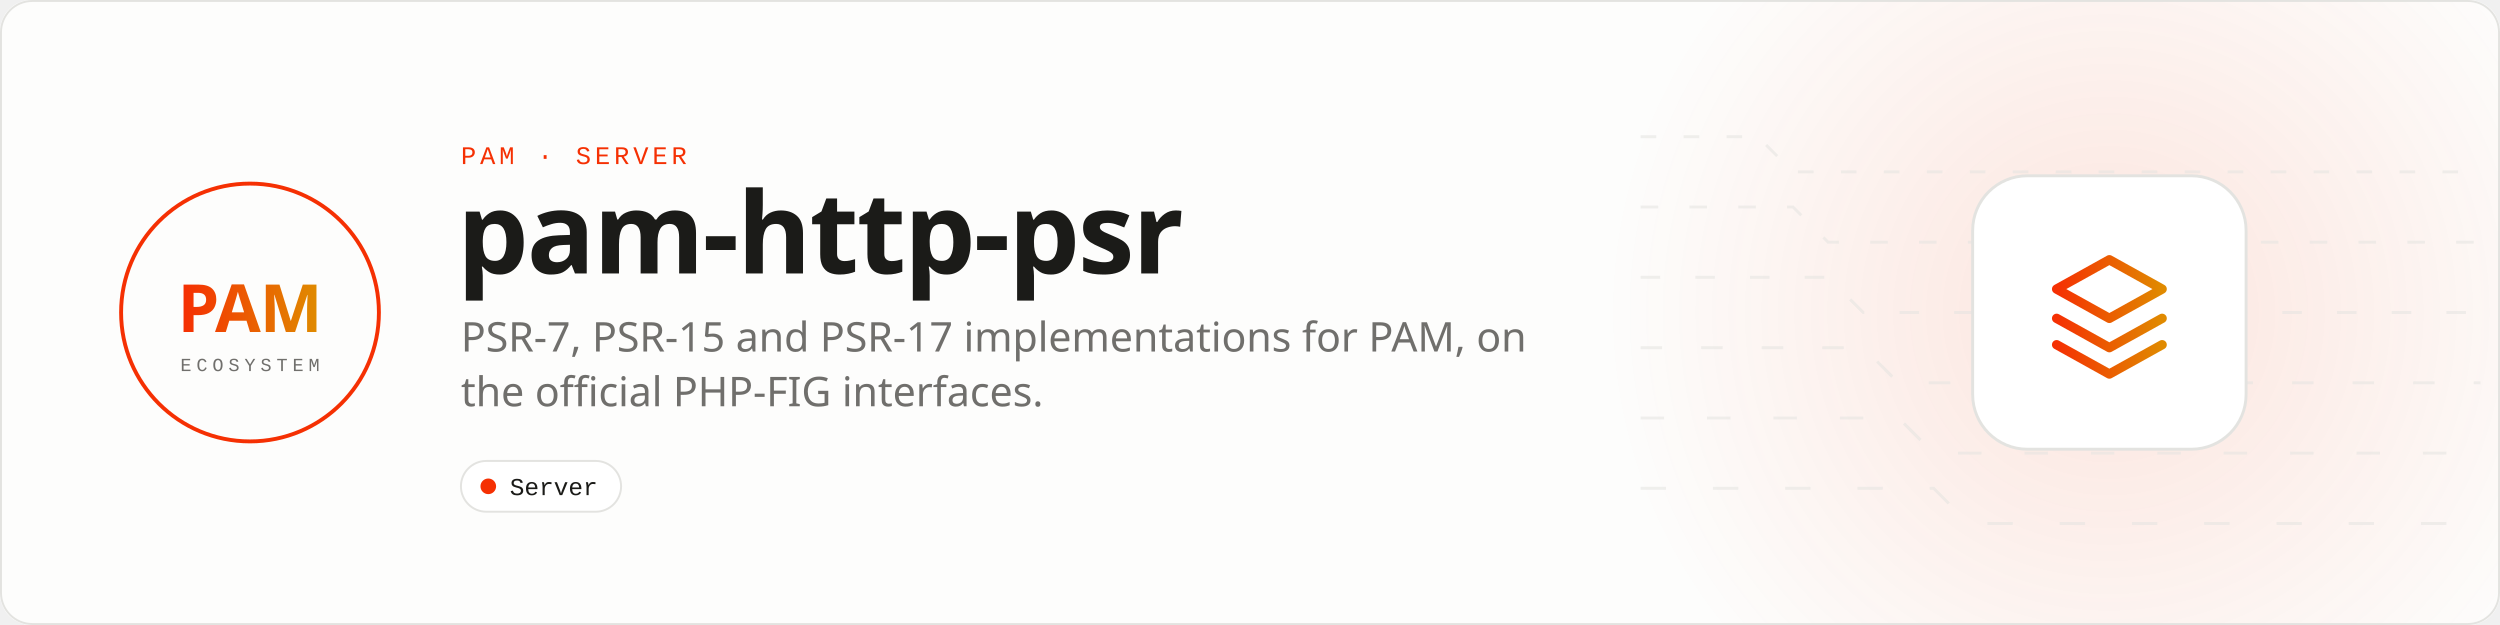
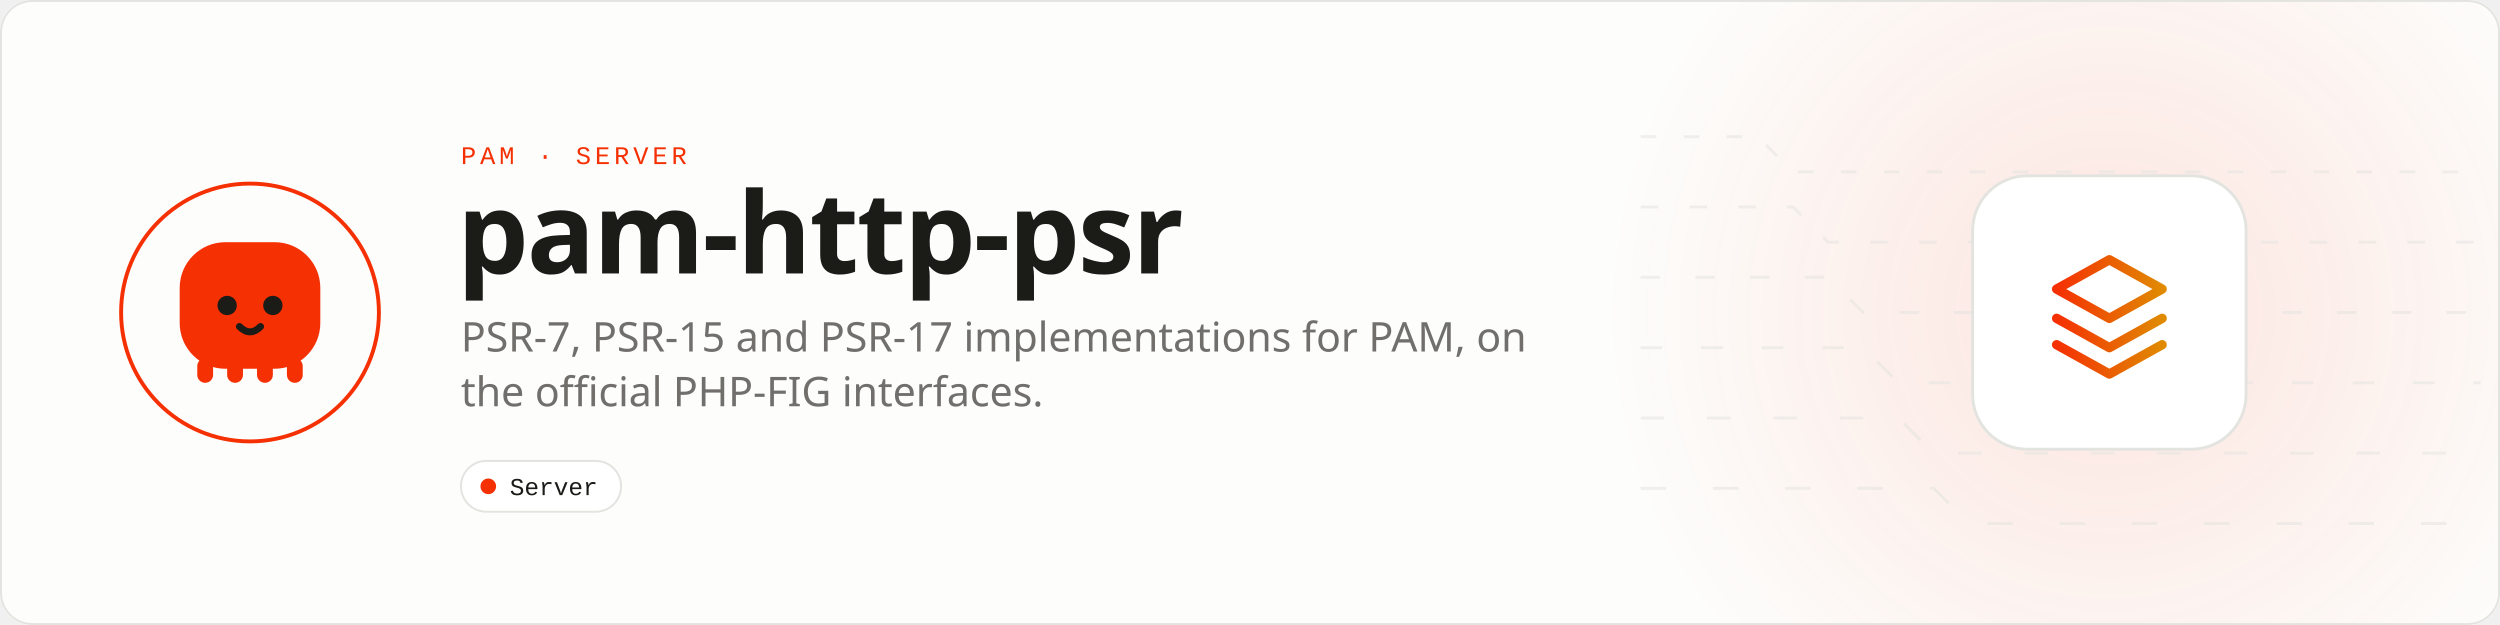
<svg xmlns="http://www.w3.org/2000/svg" viewBox="0 0 1280 320" width="1280" height="320" role="img" aria-label="pam-http-psr: PSR-7, PSR-15 and PSR-17 implementations for PAM, on the official PHP-FIG interfaces.">
  <defs>
    <linearGradient id="pg" x1="0" y1="0" x2="1" y2="0">
      <stop offset="0" stop-color="#f53003" />
      <stop offset="1" stop-color="#e08a00" />
    </linearGradient>
    <radialGradient id="gl">
      <stop offset="0" stop-color="#f53003" stop-opacity=".12" />
      <stop offset="1" stop-color="#f53003" stop-opacity="0" />
    </radialGradient>
    <clipPath id="cl">
      <rect width="1280" height="320" rx="16" />
    </clipPath>
  </defs>
  <g clip-path="url(#cl)">
    <rect width="1280" height="320" fill="#fdfdfc" />
    <circle cx="1080" cy="160" r="260" fill="url(#gl)" />
    <g fill="none" stroke="#e3e3e0" stroke-width="1.5" opacity=".55">
      <path d="M840 70H900l18 18H1270" stroke-dasharray="8 14">
        <animate attributeName="stroke-dashoffset" from="0" to="-48" dur="3.0s" repeatCount="indefinite" />
      </path>
      <path d="M840 106H918l18 18H1270" stroke-dasharray="9 16">
        <animate attributeName="stroke-dashoffset" from="0" to="-48" dur="3.4s" repeatCount="indefinite" />
      </path>
      <path d="M840 142H936l18 18H1270" stroke-dasharray="10 18">
        <animate attributeName="stroke-dashoffset" from="0" to="-48" dur="3.8s" repeatCount="indefinite" />
      </path>
      <path d="M840 178H954l18 18H1270" stroke-dasharray="11 20">
        <animate attributeName="stroke-dashoffset" from="0" to="-48" dur="4.2s" repeatCount="indefinite" />
      </path>
      <path d="M840 214H972l18 18H1270" stroke-dasharray="12 22">
        <animate attributeName="stroke-dashoffset" from="0" to="-48" dur="4.6s" repeatCount="indefinite" />
      </path>
      <path d="M840 250H990l18 18H1270" stroke-dasharray="13 24">
        <animate attributeName="stroke-dashoffset" from="0" to="-48" dur="5.0s" repeatCount="indefinite" />
      </path>
    </g>
  </g>
  <rect x=".5" y=".5" width="1279" height="319" rx="16" fill="none" stroke="#e3e3e0" />
  <circle cx="128" cy="160" r="66" fill="#fdfdfc" stroke="#f53003" stroke-width="2" />
  <circle cx="128" cy="160" r="66" fill="none" stroke="#f53003">
    <animate attributeName="r" values="66;92" dur="3s" repeatCount="indefinite" />
    <animate attributeName="stroke-opacity" values=".5;0" dur="3s" repeatCount="indefinite" />
  </circle>
-   <text x="128" y="170" text-anchor="middle" font-family="-apple-system, BlinkMacSystemFont, 'Segoe UI', 'Noto Sans', Helvetica, Arial, sans-serif" font-weight="700" font-size="34" letter-spacing="-.5" fill="url(#pg)">PAM</text>
-   <text x="128" y="190" text-anchor="middle" font-family="ui-monospace, SFMono-Regular, 'SF Mono', Menlo, Consolas, 'Liberation Mono', monospace" font-size="9.5" letter-spacing="2.5" fill="#706f6c">ECOSYSTEM</text>
+   <g transform="translate(74 104.2) scale(.9)">
+     <rect x="30" y="88" width="9" height="14" rx="4.5" fill="#f53003" />
+     <rect x="47" y="88" width="9" height="14" rx="4.5" fill="#f53003" />
+     <rect x="64" y="88" width="9" height="14" rx="4.5" fill="#f53003" />
+     <rect x="81" y="88" width="9" height="14" rx="4.5" fill="#f53003" />
+     <rect x="20" y="22" width="80" height="72" rx="26" fill="#f53003" />
+     <circle cx="47" cy="58" r="5.5" fill="#1b1b18" />
+     <circle cx="73" cy="58" r="5.5" fill="#1b1b18" />
+     <path d="M54 70q6 6 12 0" stroke="#1b1b18" stroke-width="4" stroke-linecap="round" fill="none" />
+   </g>
  <text x="236" y="84" font-family="ui-monospace, SFMono-Regular, 'SF Mono', Menlo, Consolas, 'Liberation Mono', monospace" font-size="13" letter-spacing="2" fill="#f53003">PAM · SERVER</text>
  <text x="234" y="140" font-family="-apple-system, BlinkMacSystemFont, 'Segoe UI', 'Noto Sans', Helvetica, Arial, sans-serif" font-weight="700" font-size="58" letter-spacing="-1" fill="#1b1b18">pam-http-psr</text>
  <text x="236" y="180" font-family="-apple-system, BlinkMacSystemFont, 'Segoe UI', 'Noto Sans', Helvetica, Arial, sans-serif" font-size="21" fill="#706f6c">PSR-7, PSR-15 and PSR-17 implementations for PAM, on</text>
  <text x="236" y="208" font-family="-apple-system, BlinkMacSystemFont, 'Segoe UI', 'Noto Sans', Helvetica, Arial, sans-serif" font-size="21" fill="#706f6c">the official PHP-FIG interfaces.</text>
  <rect x="236" y="236" width="82" height="26" rx="13" fill="#ffffff" stroke="#e3e3e0" />
  <circle cx="250" cy="249" r="4" fill="#f53003" />
  <text x="261" y="253.5" font-family="ui-monospace, SFMono-Regular, 'SF Mono', Menlo, Consolas, 'Liberation Mono', monospace" font-size="12.5" fill="#1b1b18">Server</text>
  <rect x="1010" y="90" width="140" height="140" rx="28" fill="#ffffff" stroke="#e3e3e0" stroke-width="1.5" />
  <g transform="translate(1044 124) scale(3)" fill="none" stroke="url(#pg)" stroke-width="1.6" stroke-linecap="round" stroke-linejoin="round">
    <path d="M12 3l9 5-9 5-9-5zM3 13l9 5 9-5M3 17.5l9 5 9-5" />
  </g>
</svg>
